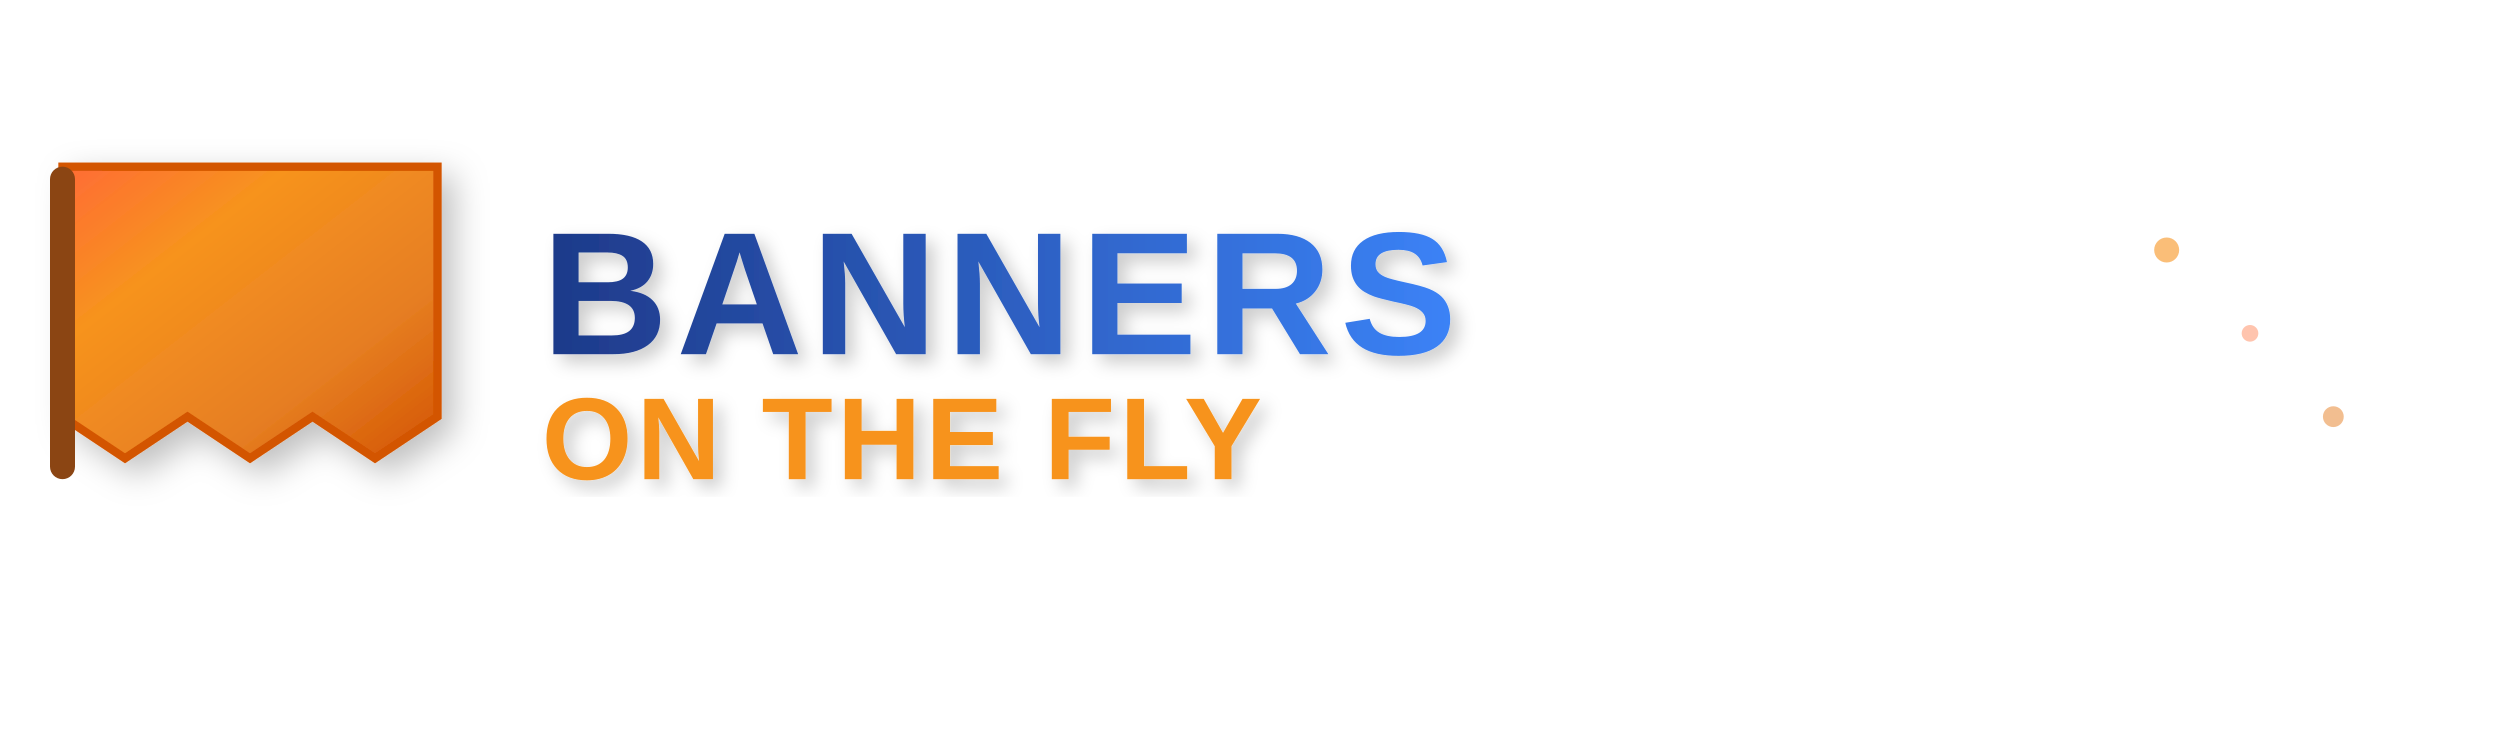
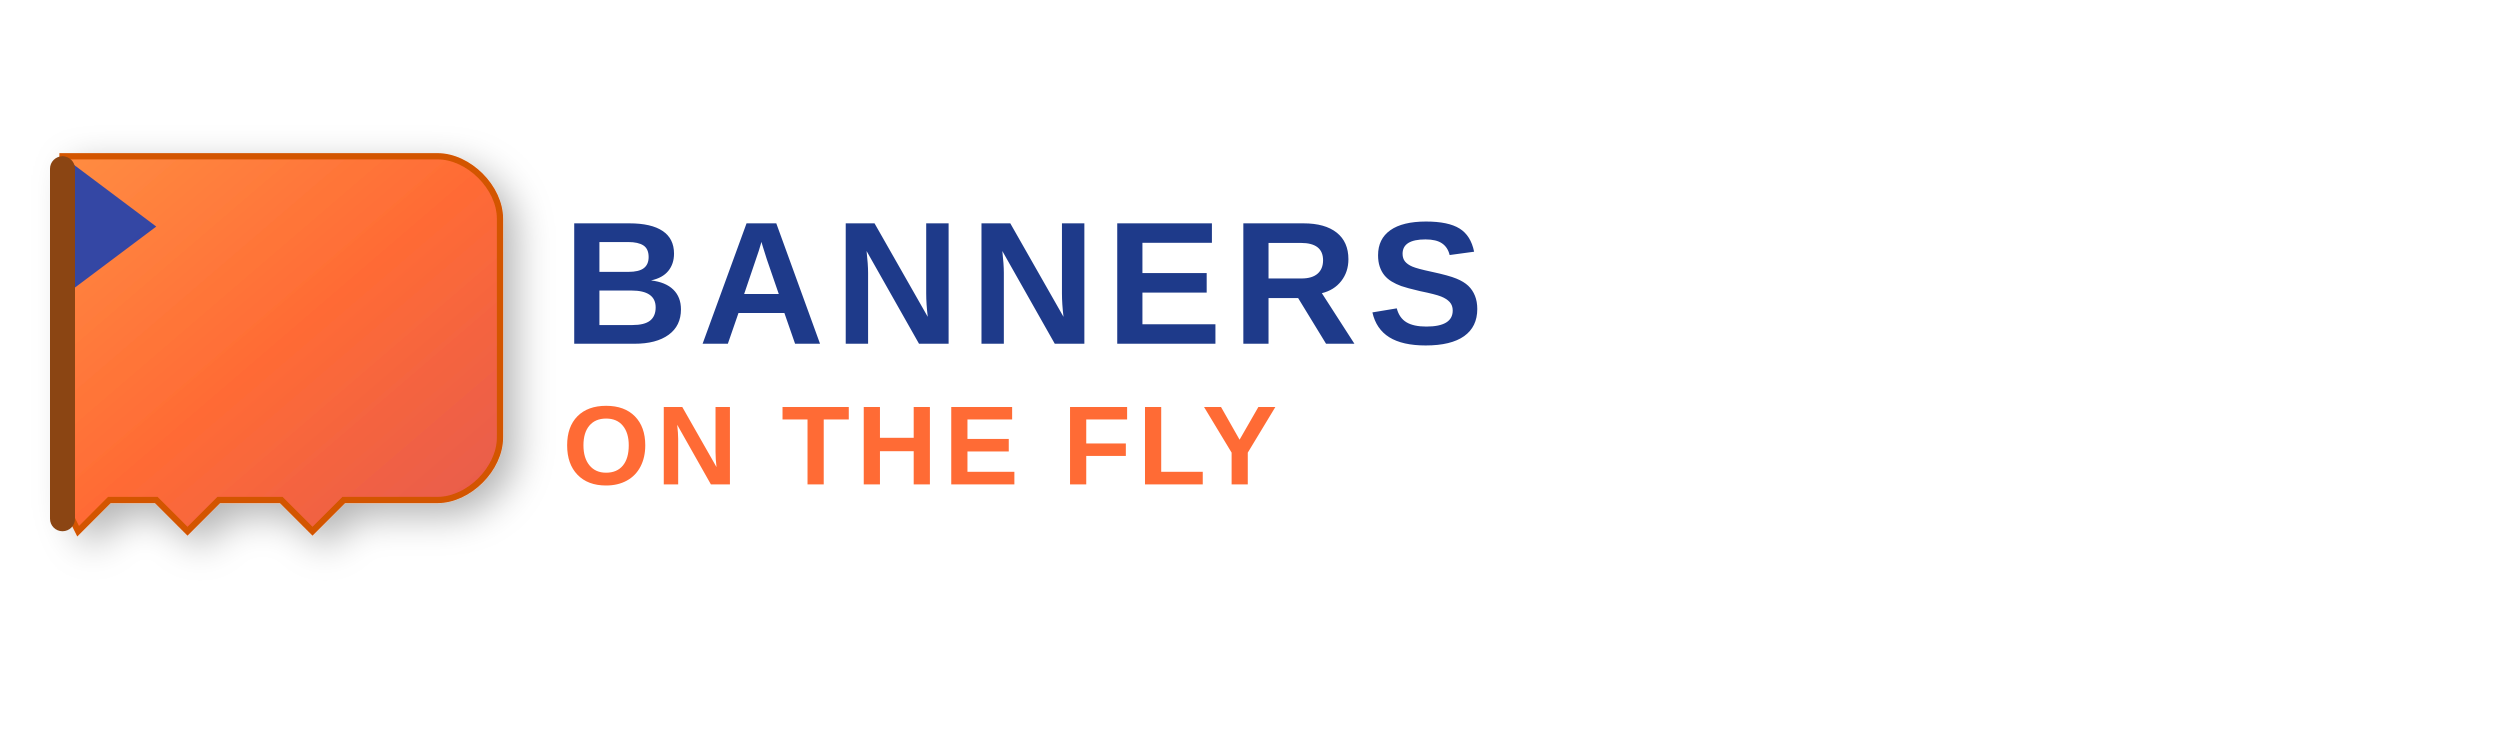
- <svg xmlns="http://www.w3.org/2000/svg" width="600" height="180" viewBox="0 0 600 180">
+ <svg xmlns="http://www.w3.org/2000/svg" width="800" height="240" viewBox="0 0 800 240">
  <defs>
-     <linearGradient id="bannerGradient" x1="0%" y1="0%" x2="100%" y2="100%">
-       <stop offset="0%" style="stop-color:#FF6B35;stop-opacity:1" />
-       <stop offset="30%" style="stop-color:#F7931E;stop-opacity:1" />
-       <stop offset="70%" style="stop-color:#E67E22;stop-opacity:1" />
-       <stop offset="100%" style="stop-color:#D35400;stop-opacity:1" />
-     </linearGradient>
-     <linearGradient id="textGradient" x1="0%" y1="0%" x2="100%" y2="0%">
-       <stop offset="0%" style="stop-color:#1E3A8A;stop-opacity:1" />
-       <stop offset="100%" style="stop-color:#3B82F6;stop-opacity:1" />
+     <linearGradient id="flagGradient" x1="0%" y1="0%" x2="100%" y2="100%">
+       <stop offset="0%" style="stop-color:#FF8C42;stop-opacity:1" />
+       <stop offset="50%" style="stop-color:#FF6B35;stop-opacity:1" />
+       <stop offset="100%" style="stop-color:#E55A4F;stop-opacity:1" />
    </linearGradient>
    <filter id="shadow" x="-20%" y="-20%" width="140%" height="140%">
-       <feDropShadow dx="3" dy="3" stdDeviation="4" flood-color="rgba(0,0,0,0.25)" />
-     </filter>
-     <filter id="textShadow" x="-20%" y="-20%" width="140%" height="140%">
-       <feDropShadow dx="2" dy="2" stdDeviation="2" flood-color="rgba(0,0,0,0.2)" />
+       <feDropShadow dx="4" dy="4" stdDeviation="6" flood-color="rgba(0,0,0,0.3)" />
    </filter>
  </defs>
-   <path d="M15 40 L105 40 L105 100 L90 110 L75 100 L60 110 L45 100 L30 110 L15 100 Z" fill="url(#bannerGradient)" filter="url(#shadow)" stroke="#D35400" stroke-width="2" />
-   <rect x="12" y="40" width="6" height="75" fill="#8B4513" rx="3" />
-   <text x="130" y="85" font-family="Arial, Helvetica, sans-serif" font-size="42" font-weight="bold" fill="url(#textGradient)" filter="url(#textShadow)" letter-spacing="2px">BANNERS</text>
-   <text x="130" y="115" font-family="Arial, Helvetica, sans-serif" font-size="28" font-weight="600" fill="#F7931E" filter="url(#textShadow)" letter-spacing="1px">ON THE FLY</text>
-   <circle cx="520" cy="60" r="3" fill="#F7931E" opacity="0.6" />
-   <circle cx="540" cy="80" r="2" fill="#FF6B35" opacity="0.4" />
-   <circle cx="560" cy="100" r="2.5" fill="#E67E22" opacity="0.5" />
+   <path d="M20 50 L140 50 C150 50 160 60 160 70 L160 140 C160 150 150 160 140 160 L110 160 L100 170 L90 160 L70 160 L60 170 L50 160 L35 160 L25 170 L20 160 Z" fill="url(#flagGradient)" filter="url(#shadow)" stroke="#D35400" stroke-width="2" />
+   <path d="M20 50 L20 95 L50 72.5 Z" fill="#1E40AF" opacity="0.9" />
+   <rect x="16" y="50" width="8" height="120" fill="#8B4513" rx="4" />
+   <text x="180" y="110" font-family="Arial, Helvetica, sans-serif" font-size="56" font-weight="bold" fill="#1E3A8A" letter-spacing="3px">BANNERS</text>
+   <text x="180" y="155" font-family="Arial, Helvetica, sans-serif" font-size="36" font-weight="600" fill="#FF6B35" letter-spacing="2px">ON THE FLY</text>
</svg>
